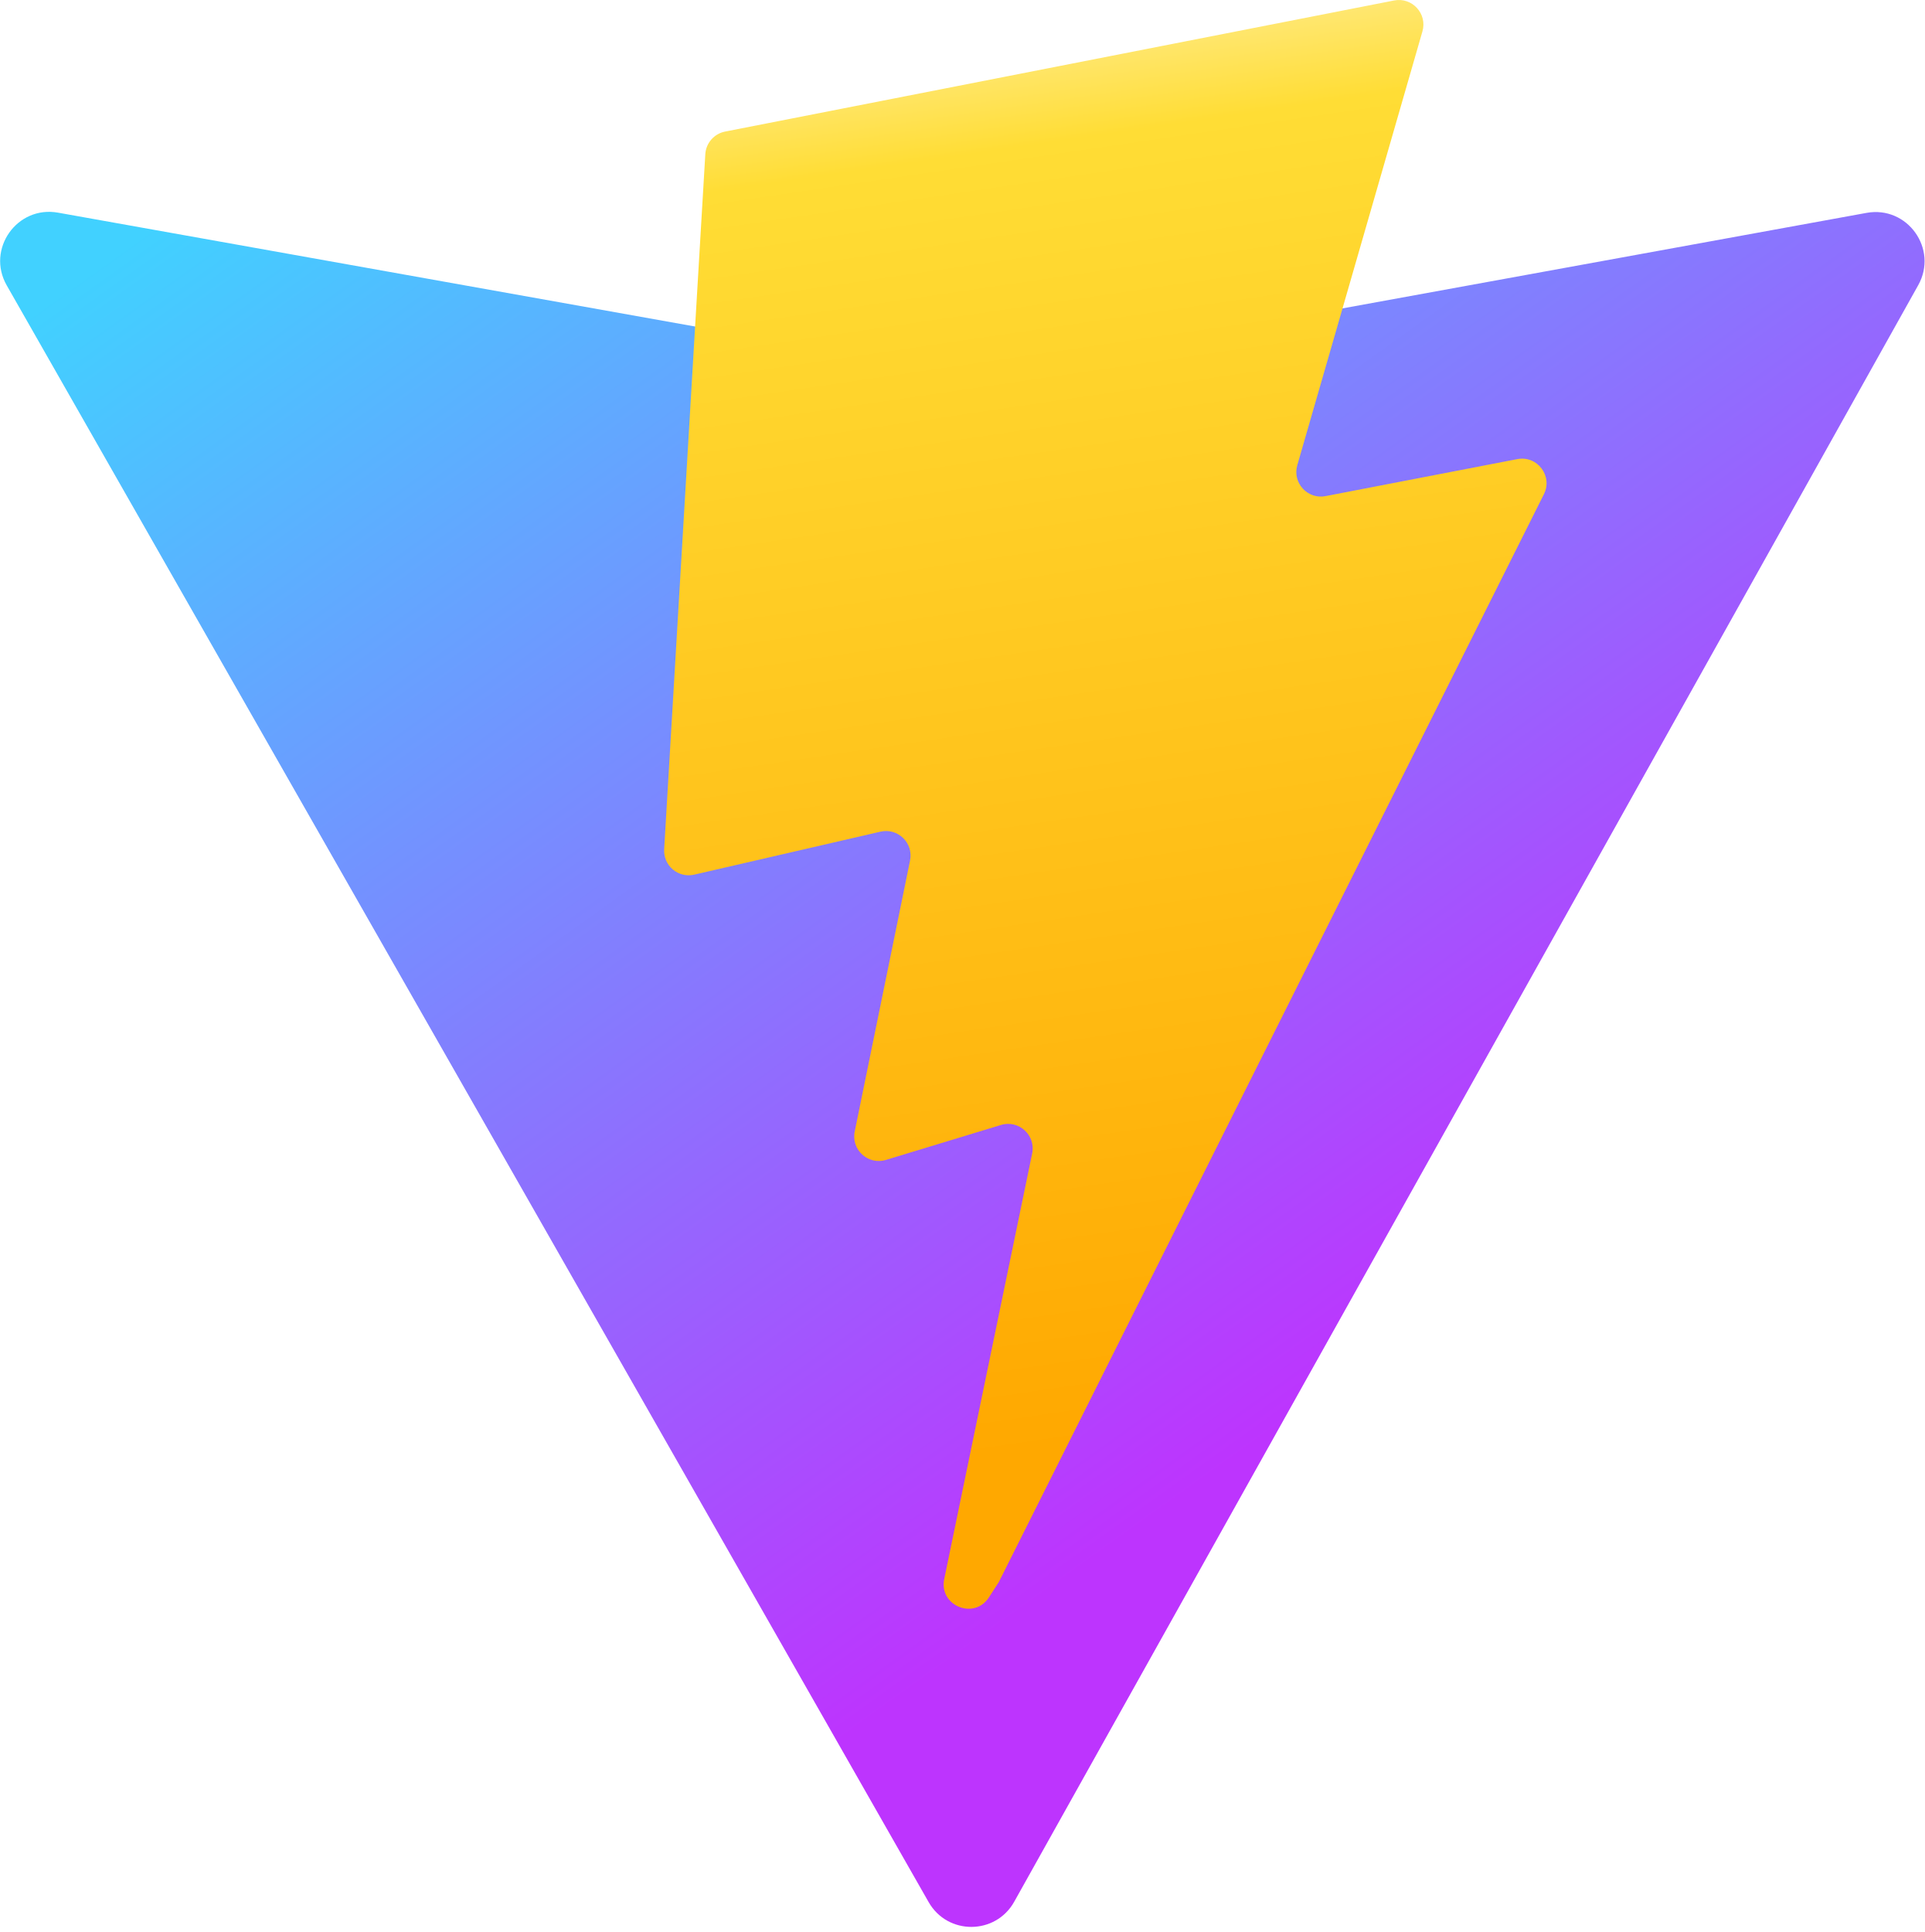
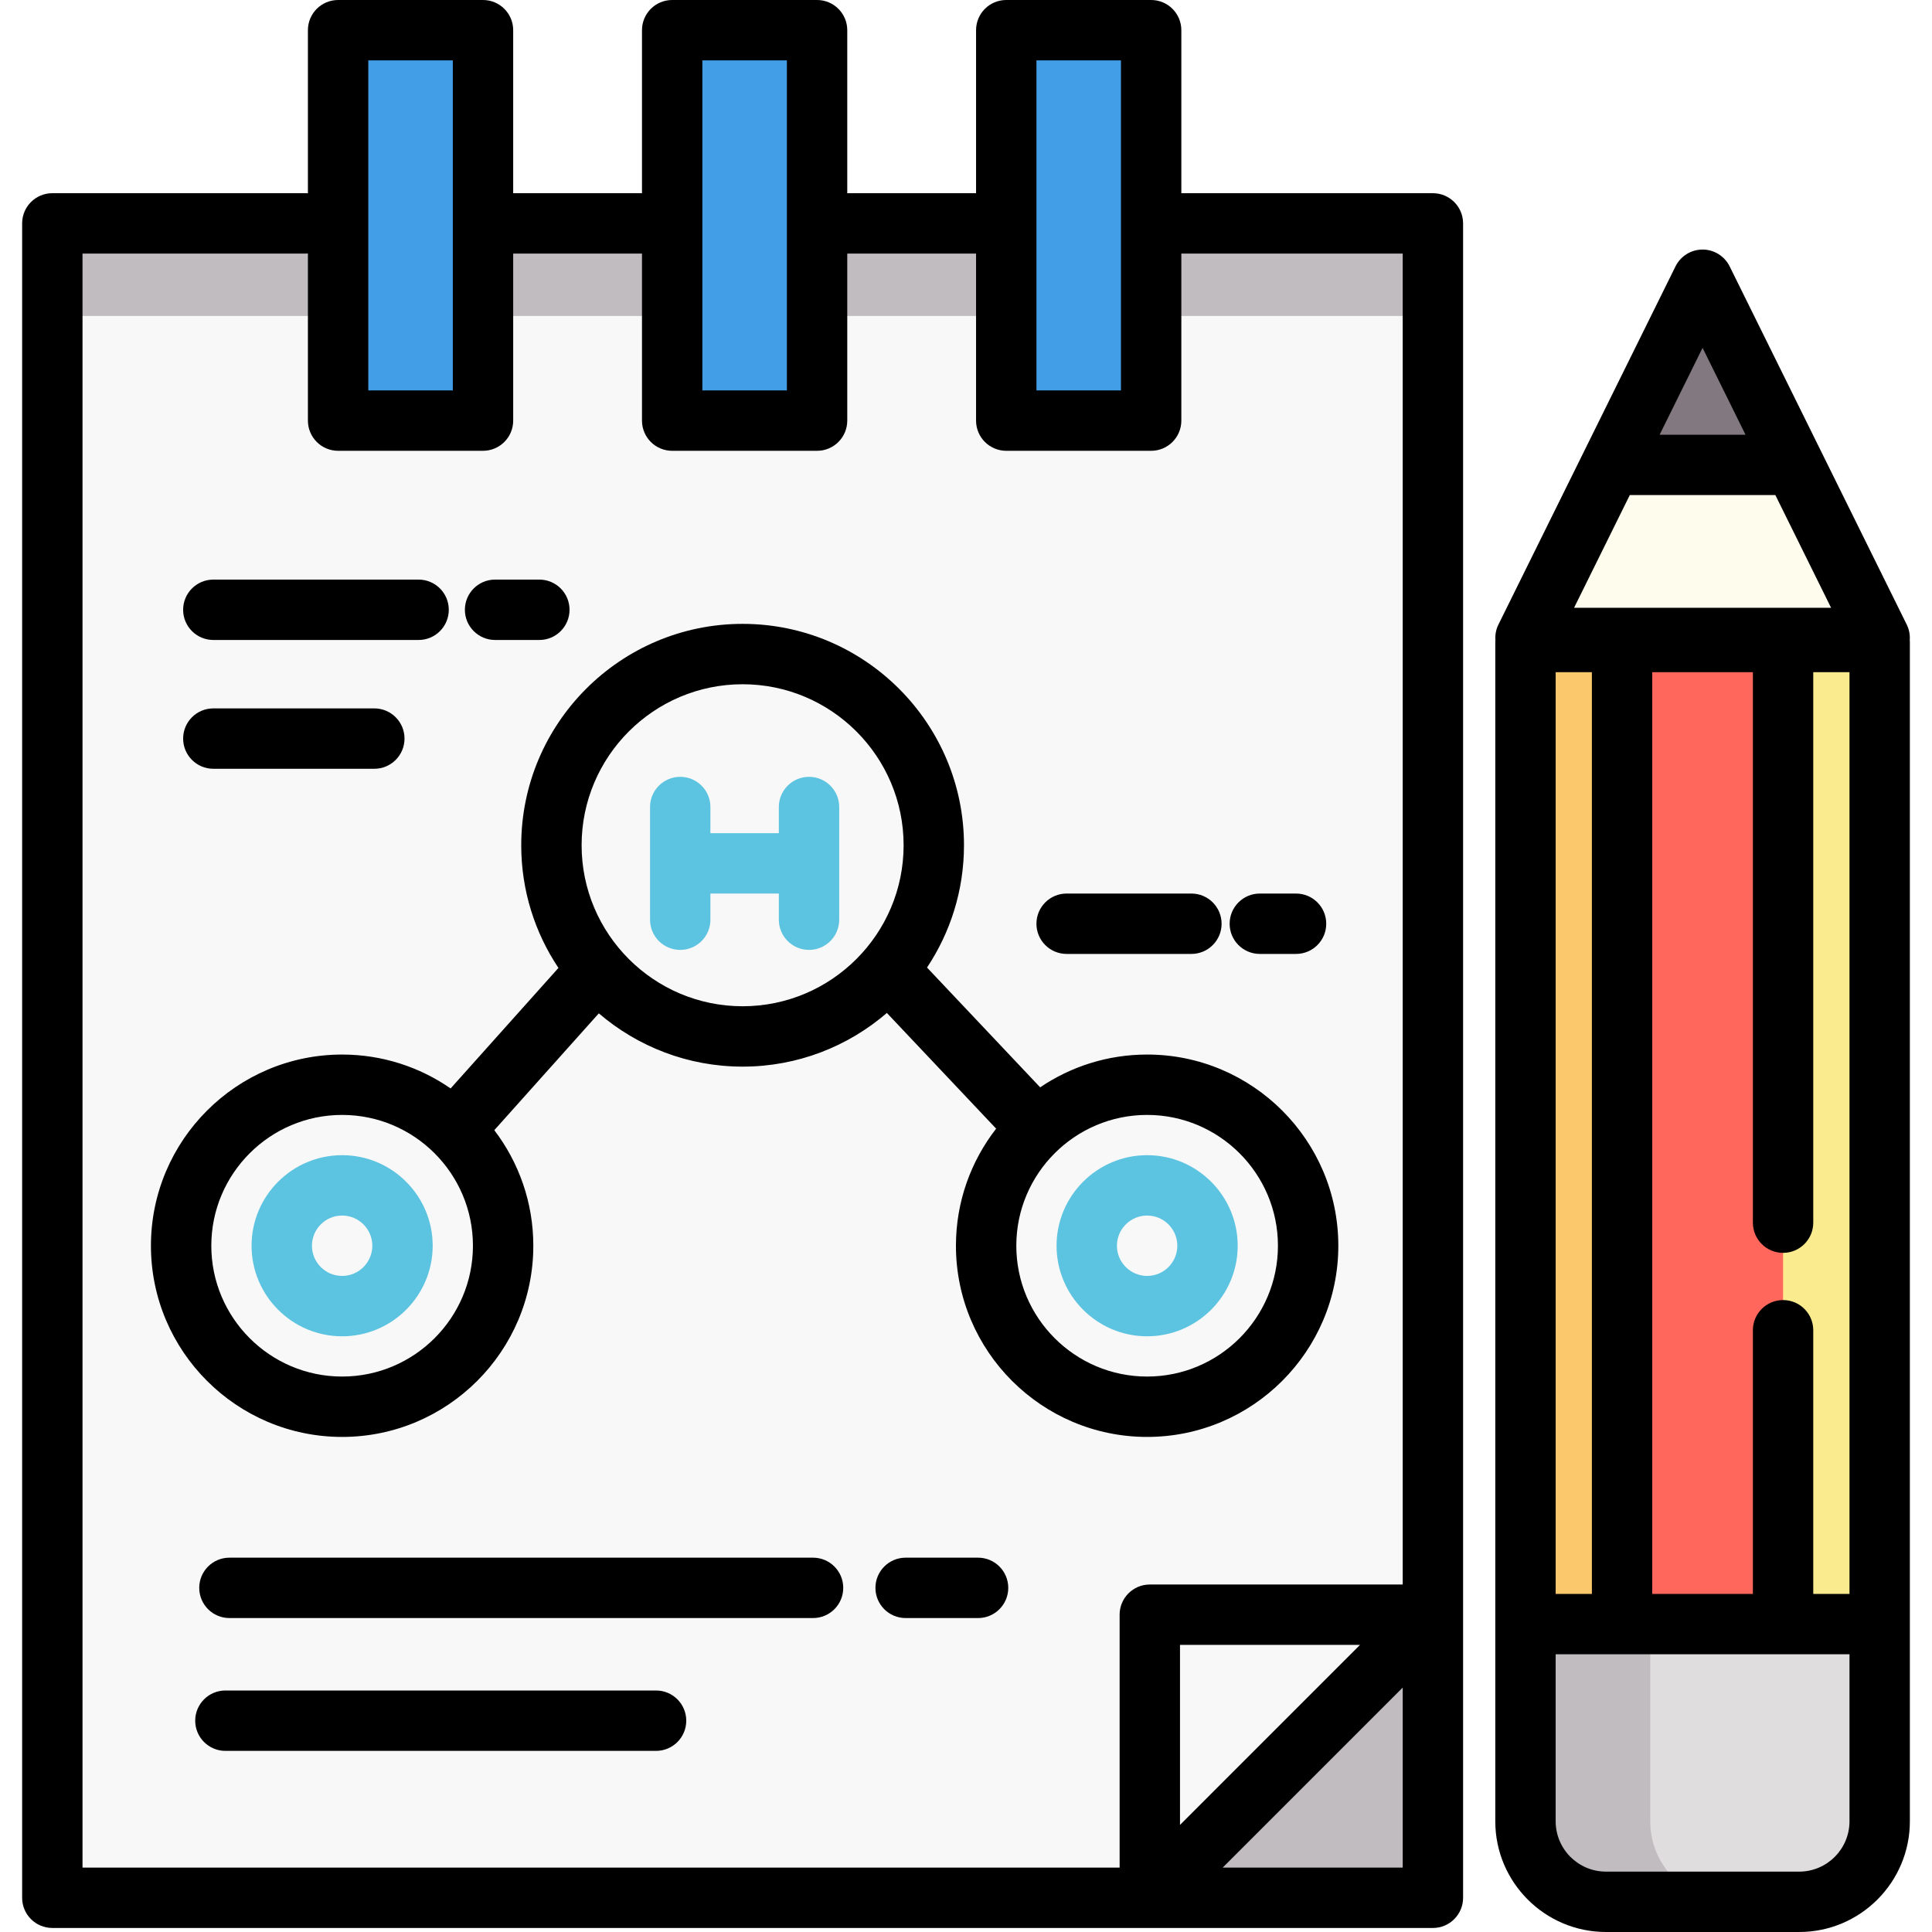
- <svg xmlns="http://www.w3.org/2000/svg" aria-hidden="true" role="img" class="iconify iconify--logos" width="31.88" height="32" preserveAspectRatio="xMidYMid meet" viewBox="0 0 256 257">
-   <defs>
-     <linearGradient id="IconifyId1813088fe1fbc01fb466" x1="-.828%" x2="57.636%" y1="7.652%" y2="78.411%">
-       <stop offset="0%" stop-color="#41D1FF" />
-       <stop offset="100%" stop-color="#BD34FE" />
-     </linearGradient>
-     <linearGradient id="IconifyId1813088fe1fbc01fb467" x1="43.376%" x2="50.316%" y1="2.242%" y2="89.03%">
-       <stop offset="0%" stop-color="#FFEA83" />
-       <stop offset="8.333%" stop-color="#FFDD35" />
-       <stop offset="100%" stop-color="#FFA800" />
-     </linearGradient>
-   </defs>
-   <path fill="url(#IconifyId1813088fe1fbc01fb466)" d="M255.153 37.938L134.897 252.976c-2.483 4.44-8.862 4.466-11.382.048L.875 37.958c-2.746-4.814 1.371-10.646 6.827-9.67l120.385 21.517a6.537 6.537 0 0 0 2.322-.004l117.867-21.483c5.438-.991 9.574 4.796 6.877 9.62Z" />
-   <path fill="url(#IconifyId1813088fe1fbc01fb467)" d="M185.432.063L96.44 17.501a3.268 3.268 0 0 0-2.634 3.014l-5.474 92.456a3.268 3.268 0 0 0 3.997 3.378l24.777-5.718c2.318-.535 4.413 1.507 3.936 3.838l-7.361 36.047c-.495 2.426 1.782 4.5 4.151 3.78l15.304-4.649c2.372-.72 4.652 1.36 4.15 3.788l-11.698 56.621c-.732 3.542 3.979 5.473 5.943 2.437l1.313-2.028l72.516-144.72c1.215-2.423-.88-5.186-3.54-4.672l-25.505 4.922c-2.396.462-4.435-1.77-3.759-4.114l16.646-57.705c.677-2.35-1.37-4.583-3.769-4.113Z" />
+ <svg xmlns="http://www.w3.org/2000/svg" version="1.1" id="Layer_1" viewBox="0 0 512 512" xml:space="preserve">
+   <rect x="404.267" y="169.067" style="fill:#FF675C;" width="93.867" height="261.333" />
+   <path style="fill:#E0DDDF;" d="M404.267,482.667V430.4h93.867v52.267c0,11.782-9.551,21.333-21.333,21.333h-51.2  C413.818,504,404.267,494.449,404.267,482.667z" />
+   <path style="fill:#C1BCBF;" d="M437.333,482.667V430.4h-33.067v52.267c0,11.782,9.551,21.333,21.333,21.333h33.067  C446.884,504,437.333,494.449,437.333,482.667z" />
+   <polygon style="fill:#FEFCED;" points="404.267,169.067 451.2,74.133 498.133,169.067 " />
+   <polygon style="fill:#827980;" points="451.2,74.133 427.118,122.845 475.282,122.845 " />
+   <rect x="472.533" y="169.067" style="fill:#FAEC8E;" width="25.6" height="261.333" />
+   <rect x="404.267" y="169.067" style="fill:#FBC96C;" width="25.6" height="261.333" />
+   <rect x="13.867" y="59.2" style="fill:#C1BCBF;" width="365.867" height="443.733" />
+   <polygon style="fill:#F9F8F9;" points="379.733,59.2 13.867,59.2 13.867,502.933 304.711,502.933 379.733,427.911 " />
+   <rect x="13.867" y="59.2" style="fill:#C1BCBF;" width="365.867" height="24.533" />
+   <polygon style="fill:#F9F8F9;" points="304.711,502.933 379.733,427.911 304.711,427.911 " />
+   <g>
+     <rect x="178.133" y="8" style="fill:#439EE8;" width="38.4" height="103.467" />
+     <rect x="266.667" y="8" style="fill:#439EE8;" width="38.4" height="103.467" />
+     <rect x="89.6" y="8" style="fill:#439EE8;" width="38.4" height="103.467" />
+   </g>
+   <g>
+     <path style="fill:#5CC4E0;" d="M214.4,205.867c-4.419,0-8,3.582-8,8v6.933h-18.133v-6.933c0-4.418-3.581-8-8-8s-8,3.582-8,8v29.867   c0,4.418,3.581,8,8,8s8-3.582,8-8V236.8H206.4v6.933c0,4.418,3.581,8,8,8s8-3.582,8-8v-29.867   C222.4,209.449,218.819,205.867,214.4,205.867z" />
+     <path style="fill:#5CC4E0;" d="M90.667,354.133c-13.233,0-24-10.766-24-24c0-13.234,10.767-24,24-24s24,10.766,24,24   C114.667,343.367,103.9,354.133,90.667,354.133z M90.667,322.133c-4.412,0-8,3.588-8,8c0,4.412,3.588,8,8,8s8-3.588,8-8   C98.667,325.722,95.078,322.133,90.667,322.133z" />
+     <path style="fill:#5CC4E0;" d="M304,354.133c-13.233,0-24-10.766-24-24c0-13.234,10.767-24,24-24c13.233,0,24,10.766,24,24   C328,343.367,317.233,354.133,304,354.133z M304,322.133c-4.412,0-8,3.588-8,8c0,4.412,3.588,8,8,8c4.412,0,8-3.588,8-8   C312,325.722,308.412,322.133,304,322.133z" />
+   </g>
+   <path d="M506.107,169.609c0.095-1.389-0.164-2.8-0.801-4.087l-46.933-94.933c-1.349-2.727-4.129-4.454-7.172-4.454  c-3.043,0-5.823,1.727-7.172,4.454l-46.933,94.933c-0.637,1.289-0.896,2.699-0.801,4.087c-0.012,0.174-0.027,0.348-0.027,0.525  v312.533c0,16.175,13.159,29.333,29.333,29.333h51.2c16.174,0,29.333-13.158,29.333-29.333V170.133  C506.133,169.956,506.118,169.783,506.107,169.609z M472.533,344.533c-4.419,0-8,3.582-8,8V422.4h-26.667V178.133h26.667v145.886  c0,4.418,3.581,8,8,8c4.419,0,8-3.582,8-8V178.133h9.6V422.4h-9.6v-69.867C480.533,348.115,476.953,344.533,472.533,344.533z   M412.267,178.133h9.6V422.4h-9.6V178.133z M451.2,92.185l11.378,23.015h-22.756L451.2,92.185z M431.911,131.2h38.577l14.766,29.867  h-68.109L431.911,131.2z M476.8,496h-51.2c-7.353,0-13.333-5.981-13.333-13.333V438.4h77.867v44.267  C490.133,490.019,484.153,496,476.8,496z" />
+   <path d="M387.733,59.2c0-4.418-3.581-8-8-8h-66.667V8c0-4.418-3.581-8-8-8h-38.4c-4.419,0-8,3.582-8,8v43.2h-34.133V8  c0-4.418-3.581-8-8-8h-38.4c-4.419,0-8,3.582-8,8v43.2H136V8c0-4.418-3.581-8-8-8H89.6c-4.419,0-8,3.582-8,8v43.227  c-0.177-0.012-0.353-0.027-0.533-0.027h-67.2c-4.419,0-8,3.582-8,8v443.733c0,4.418,3.581,8,8,8h365.867c4.419,0,8-3.582,8-8  v-75.017C387.733,427.913,387.733,59.2,387.733,59.2z M274.667,16h22.4v87.467h-22.4V16z M186.133,16h22.4v87.467h-22.4V16z   M97.6,16H120v87.467H97.6V16z M21.867,67.2h59.2c0.18,0,0.356-0.015,0.533-0.027v44.293c0,4.418,3.581,8,8,8H128  c4.419,0,8-3.582,8-8V67.2h34.133v44.267c0,4.418,3.581,8,8,8h38.4c4.419,0,8-3.582,8-8V67.2h34.133v44.267c0,4.418,3.581,8,8,8  h38.4c4.419,0,8-3.582,8-8V67.2h58.667v352.711h-67.022c-4.419,0-8,3.582-8,8v67.022H21.867V67.2z M360.419,435.911l-47.708,47.709  v-47.709H360.419z M324.026,494.933l47.708-47.709v47.709H324.026z" />
+   <path d="M90.667,380.8c27.937,0,50.667-22.73,50.667-50.667c0-11.501-3.858-22.114-10.339-30.627l27.698-30.957  c10.26,8.789,23.569,14.117,38.108,14.117c14.596,0,27.953-5.371,38.23-14.223l28.958,30.661  c-6.669,8.58-10.655,19.344-10.655,31.028c0,27.937,22.73,50.667,50.667,50.667c27.937,0,50.667-22.73,50.667-50.667  c0-27.937-22.73-50.667-50.667-50.667c-10.492,0-20.25,3.206-28.345,8.69l-29.985-31.748c6.182-9.293,9.795-20.435,9.795-32.409  c0-32.349-26.318-58.667-58.667-58.667S138.132,191.651,138.132,224c0,12.017,3.637,23.198,9.861,32.511l-28.575,31.937  c-8.175-5.657-18.08-8.981-28.752-8.981C62.73,279.467,40,302.196,40,330.133C40,358.07,62.73,380.8,90.667,380.8z M338.667,330.133  c0,19.115-15.551,34.667-34.667,34.667c-19.116,0-34.667-15.552-34.667-34.667s15.551-34.667,34.667-34.667  C323.116,295.467,338.667,311.019,338.667,330.133z M196.8,181.333c23.526,0,42.667,19.14,42.667,42.667  s-19.14,42.667-42.667,42.667s-42.667-19.14-42.667-42.667S173.274,181.333,196.8,181.333z M90.667,295.467  c19.116,0,34.667,15.552,34.667,34.667S109.782,364.8,90.667,364.8S56,349.248,56,330.133S71.551,295.467,90.667,295.467z" />
+   <path d="M282.667,252.8h33.067c4.419,0,8-3.582,8-8c0-4.418-3.581-8-8-8h-33.067c-4.419,0-8,3.582-8,8  C274.667,249.218,278.247,252.8,282.667,252.8z" />
+   <path d="M333.867,252.8h9.6c4.419,0,8-3.582,8-8c0-4.418-3.581-8-8-8h-9.6c-4.419,0-8,3.582-8,8  C325.867,249.218,329.447,252.8,333.867,252.8z" />
+   <path d="M215.467,412.8H60.8c-4.419,0-8,3.582-8,8s3.581,8,8,8h154.667c4.419,0,8-3.582,8-8S219.886,412.8,215.467,412.8z" />
+   <path d="M259.2,412.8H240c-4.419,0-8,3.582-8,8s3.581,8,8,8h19.2c4.419,0,8-3.582,8-8S263.619,412.8,259.2,412.8z" />
+   <path d="M173.867,448H59.733c-4.419,0-8,3.582-8,8c0,4.418,3.581,8,8,8h114.133c4.419,0,8-3.582,8-8  C181.867,451.582,178.286,448,173.867,448z" />
+   <path d="M56.533,169.6h54.4c4.419,0,8-3.582,8-8s-3.581-8-8-8h-54.4c-4.419,0-8,3.582-8,8S52.114,169.6,56.533,169.6z" />
+   <path d="M131.2,169.6h11.733c4.419,0,8-3.582,8-8s-3.581-8-8-8H131.2c-4.419,0-8,3.582-8,8S126.781,169.6,131.2,169.6z" />
+   <path d="M56.533,203.733H99.2c4.419,0,8-3.582,8-8c0-4.418-3.581-8-8-8H56.533c-4.419,0-8,3.582-8,8  C48.533,200.151,52.114,203.733,56.533,203.733z" />
</svg>
